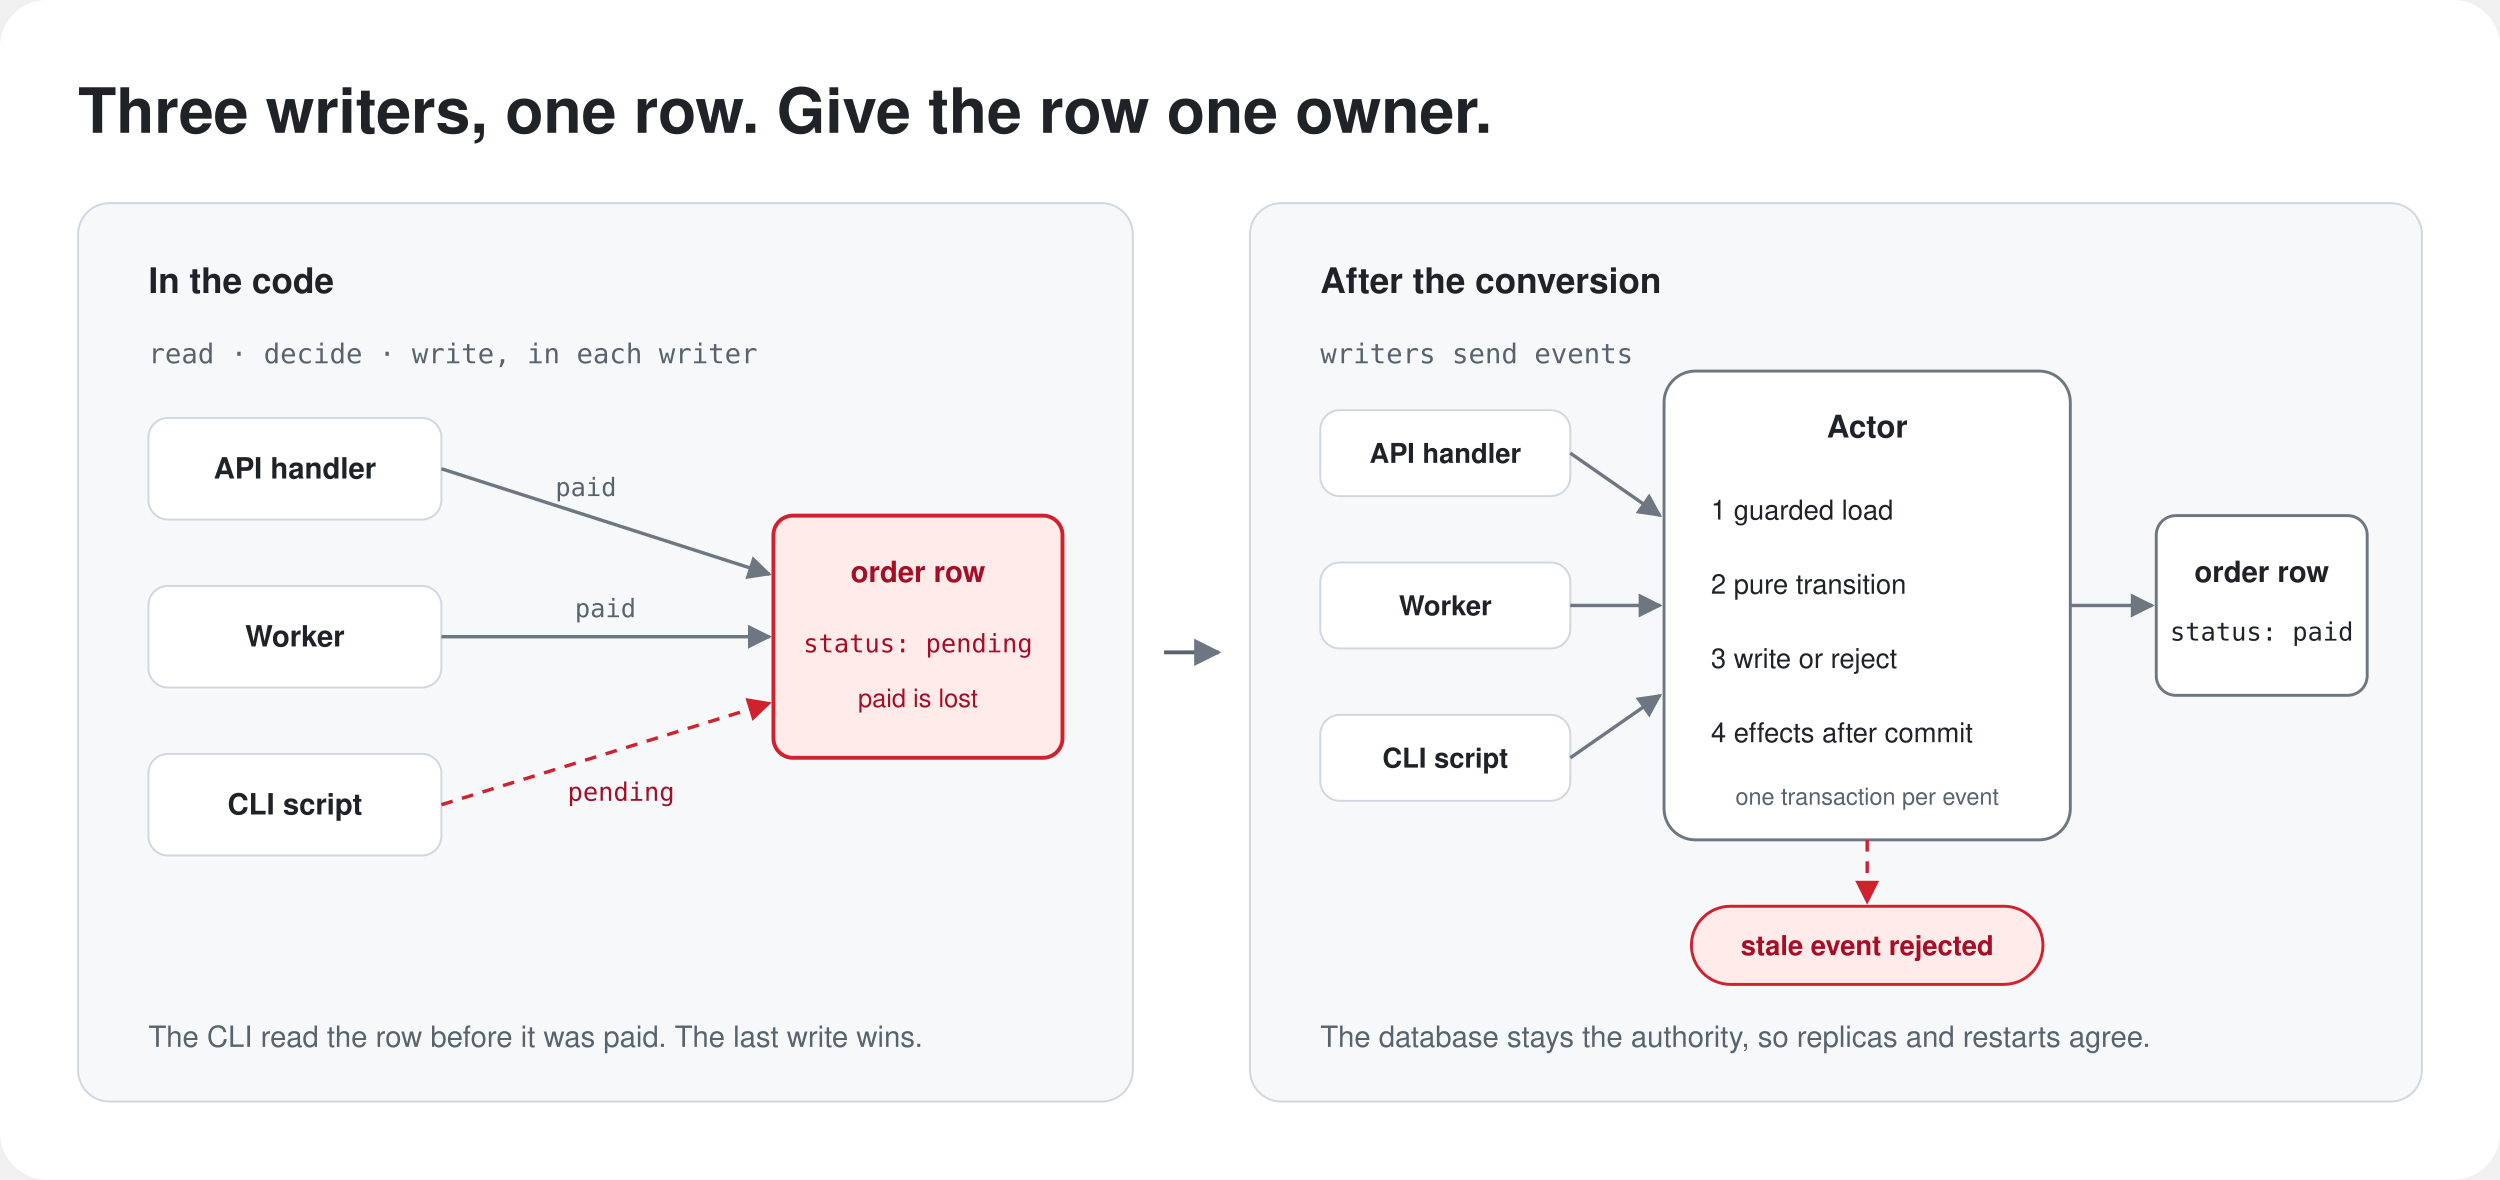
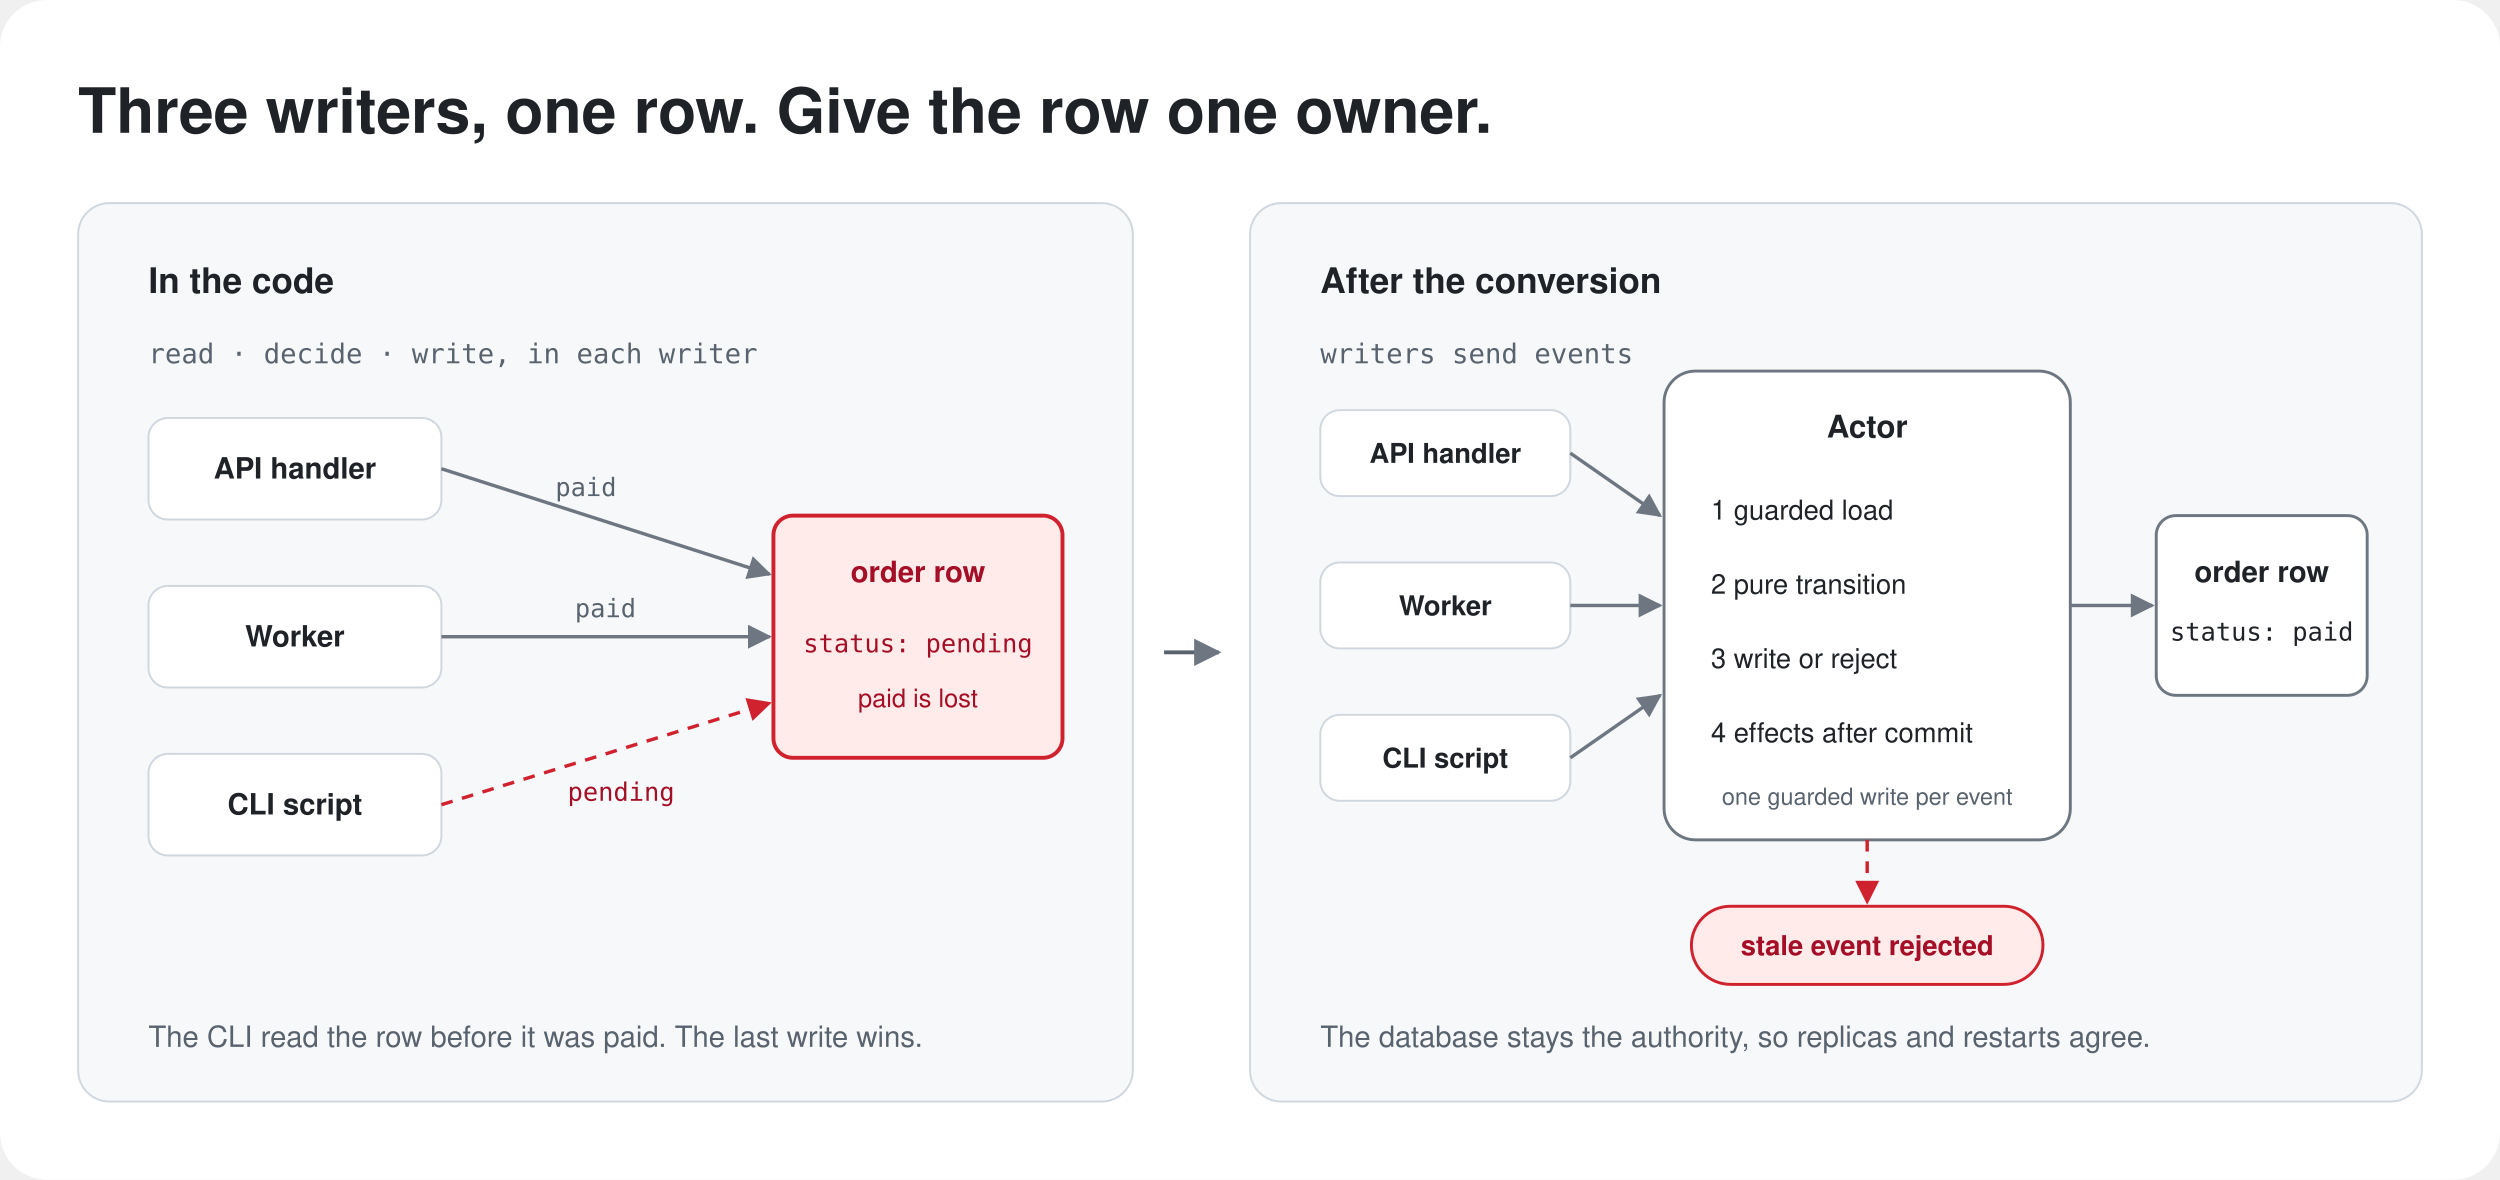
<svg xmlns="http://www.w3.org/2000/svg" width="1280" height="604" viewBox="0 0 1280 604" font-family="-apple-system, BlinkMacSystemFont, 'Segoe UI', Helvetica, Arial, sans-serif">
  <defs>
    <marker id="arrow" viewBox="0 0 10 10" refX="9" refY="5" markerWidth="7" markerHeight="7" orient="auto-start-reverse">
      <path d="M0,0 L10,5 L0,10 z" fill="#6e7781" />
    </marker>
    <marker id="arrow-bad" viewBox="0 0 10 10" refX="9" refY="5" markerWidth="7" markerHeight="7" orient="auto-start-reverse">
      <path d="M0,0 L10,5 L0,10 z" fill="#cf222e" />
    </marker>
  </defs>
  <rect width="1280" height="604" rx="24" fill="#ffffff" />
  <text x="40" y="68" font-size="32" font-weight="600" fill="#1f2328">Three writers, one row. Give the row one owner.</text>
  <g transform="translate(0,-36)">
    <rect x="40" y="140" width="540" height="460" rx="16" fill="#f6f8fa" stroke="#d0d7de" />
    <rect x="640" y="140" width="600" height="460" rx="16" fill="#f6f8fa" stroke="#d0d7de" />
    <path d="M596 370 L624 370" stroke="#59636e" stroke-width="2" marker-end="url(#arrow)" />
    <text x="76" y="186" font-size="18" font-weight="600" fill="#1f2328">In the code</text>
    <text x="76" y="222" font-family="ui-monospace, SFMono-Regular, Menlo, Consolas, monospace" font-size="14" fill="#59636e">read · decide · write, in each writer</text>
    <rect x="76" y="250" width="150" height="52" rx="10" fill="#ffffff" stroke="#d0d7de" />
    <text x="151" y="281" text-anchor="middle" font-size="15" font-weight="600" fill="#1f2328">API handler</text>
    <rect x="76" y="336" width="150" height="52" rx="10" fill="#ffffff" stroke="#d0d7de" />
    <text x="151" y="367" text-anchor="middle" font-size="15" font-weight="600" fill="#1f2328">Worker</text>
    <rect x="76" y="422" width="150" height="52" rx="10" fill="#ffffff" stroke="#d0d7de" />
    <text x="151" y="453" text-anchor="middle" font-size="15" font-weight="600" fill="#1f2328">CLI script</text>
    <path d="M226 276 L394 330" fill="none" stroke="#6e7781" stroke-width="1.75" marker-end="url(#arrow)" />
    <text x="300" y="290" text-anchor="middle" font-family="ui-monospace, SFMono-Regular, Menlo, Consolas, monospace" font-size="13" fill="#59636e">paid</text>
    <path d="M226 362 L394 362" fill="none" stroke="#6e7781" stroke-width="1.75" marker-end="url(#arrow)" />
    <text x="310" y="352" text-anchor="middle" font-family="ui-monospace, SFMono-Regular, Menlo, Consolas, monospace" font-size="13" fill="#59636e">paid</text>
    <path d="M226 448 L394 396" fill="none" stroke="#cf222e" stroke-width="1.75" stroke-dasharray="6 5" marker-end="url(#arrow-bad)" />
    <text x="318" y="446" text-anchor="middle" font-family="ui-monospace, SFMono-Regular, Menlo, Consolas, monospace" font-size="13" fill="#a40e26">pending</text>
    <rect x="396" y="300" width="148" height="124" rx="10" fill="#ffebe9" stroke="#cf222e" stroke-width="2" />
    <text x="470" y="334" text-anchor="middle" font-size="15" font-weight="600" fill="#a40e26">order row</text>
    <text x="470" y="370" text-anchor="middle" font-family="ui-monospace, SFMono-Regular, Menlo, Consolas, monospace" font-size="13" fill="#a40e26">status: pending</text>
    <text x="470" y="398" text-anchor="middle" font-size="13" fill="#a40e26">paid is lost</text>
    <text x="76" y="572" font-size="15" fill="#59636e">The CLI read the row before it was paid. The last write wins.</text>
    <text x="676" y="186" font-size="18" font-weight="600" fill="#1f2328">After the conversion</text>
    <text x="676" y="222" font-family="ui-monospace, SFMono-Regular, Menlo, Consolas, monospace" font-size="14" fill="#59636e">writers send events</text>
    <rect x="676" y="246" width="128" height="44" rx="10" fill="#ffffff" stroke="#d0d7de" />
    <text x="740" y="273" text-anchor="middle" font-size="14" font-weight="600" fill="#1f2328">API handler</text>
    <rect x="676" y="324" width="128" height="44" rx="10" fill="#ffffff" stroke="#d0d7de" />
    <text x="740" y="351" text-anchor="middle" font-size="14" font-weight="600" fill="#1f2328">Worker</text>
    <rect x="676" y="402" width="128" height="44" rx="10" fill="#ffffff" stroke="#d0d7de" />
    <text x="740" y="429" text-anchor="middle" font-size="14" font-weight="600" fill="#1f2328">CLI script</text>
    <path d="M804 268 L850 300" fill="none" stroke="#6e7781" stroke-width="1.75" marker-end="url(#arrow)" />
    <path d="M804 346 L850 346" fill="none" stroke="#6e7781" stroke-width="1.75" marker-end="url(#arrow)" />
    <path d="M804 424 L850 392" fill="none" stroke="#6e7781" stroke-width="1.75" marker-end="url(#arrow)" />
    <rect x="852" y="226" width="208" height="240" rx="16" fill="#ffffff" stroke="#6e7781" stroke-width="1.5" />
    <text x="956" y="260" text-anchor="middle" font-size="16" font-weight="600" fill="#1f2328">Actor</text>
    <text x="876" y="302" font-size="14" fill="#1f2328">1  guarded load</text>
    <text x="876" y="340" font-size="14" fill="#1f2328">2  pure transition</text>
    <text x="876" y="378" font-size="14" fill="#1f2328">3  write or reject</text>
    <text x="876" y="416" font-size="14" fill="#1f2328">4  effects after commit</text>
-     <text x="956" y="448" text-anchor="middle" font-size="12" fill="#59636e">one transaction per event</text>
+     <text x="956" y="448" text-anchor="middle" font-size="12" fill="#59636e">one guarded write per event</text>
    <path d="M1060 346 L1102 346" fill="none" stroke="#6e7781" stroke-width="1.75" marker-end="url(#arrow)" />
    <rect x="1104" y="300" width="108" height="92" rx="10" fill="#ffffff" stroke="#6e7781" stroke-width="1.5" />
    <text x="1158" y="334" text-anchor="middle" font-size="15" font-weight="600" fill="#1f2328">order row</text>
    <text x="1158" y="364" text-anchor="middle" font-family="ui-monospace, SFMono-Regular, Menlo, Consolas, monospace" font-size="13" fill="#1f2328">status: paid</text>
    <path d="M956 466 L956 498" fill="none" stroke="#cf222e" stroke-width="1.75" stroke-dasharray="6 5" marker-end="url(#arrow-bad)" />
    <rect x="866" y="500" width="180" height="40" rx="20" fill="#ffebe9" stroke="#cf222e" stroke-width="1.5" />
    <text x="956" y="525" text-anchor="middle" font-size="14" font-weight="600" fill="#a40e26">stale event rejected</text>
    <text x="676" y="572" font-size="15" fill="#59636e">The database stays the authority, so replicas and restarts agree.</text>
  </g>
</svg>
